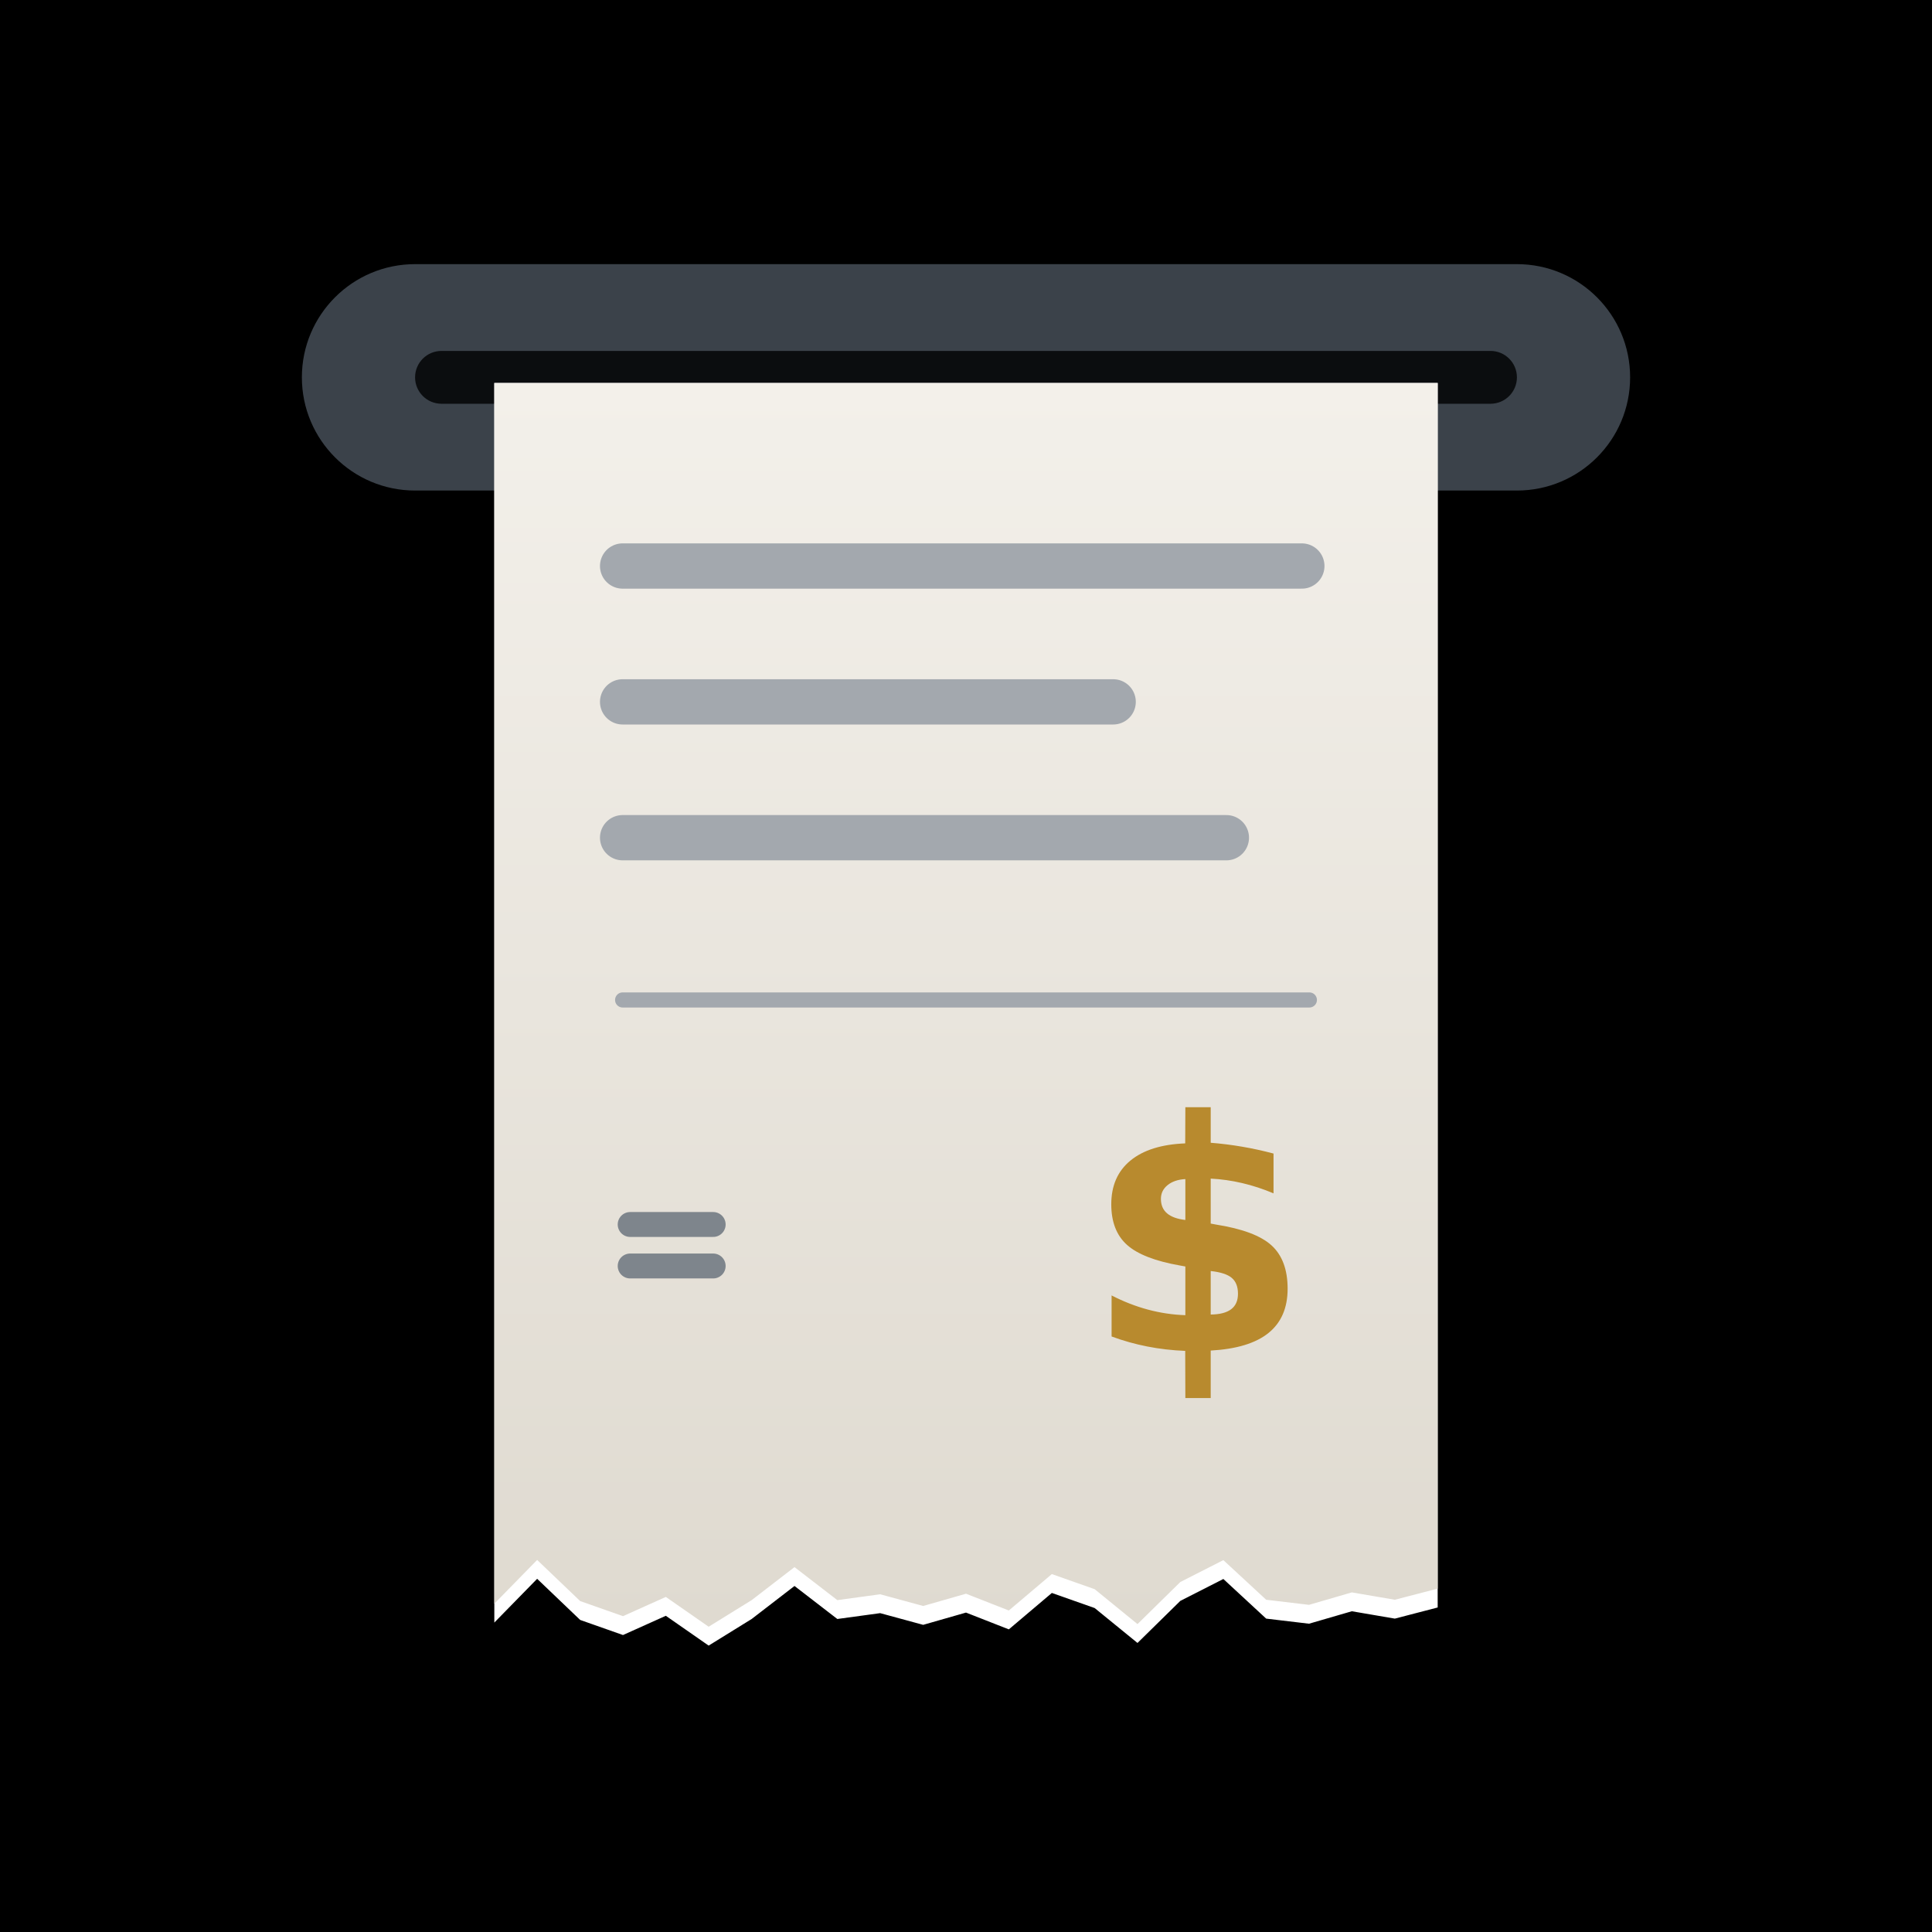
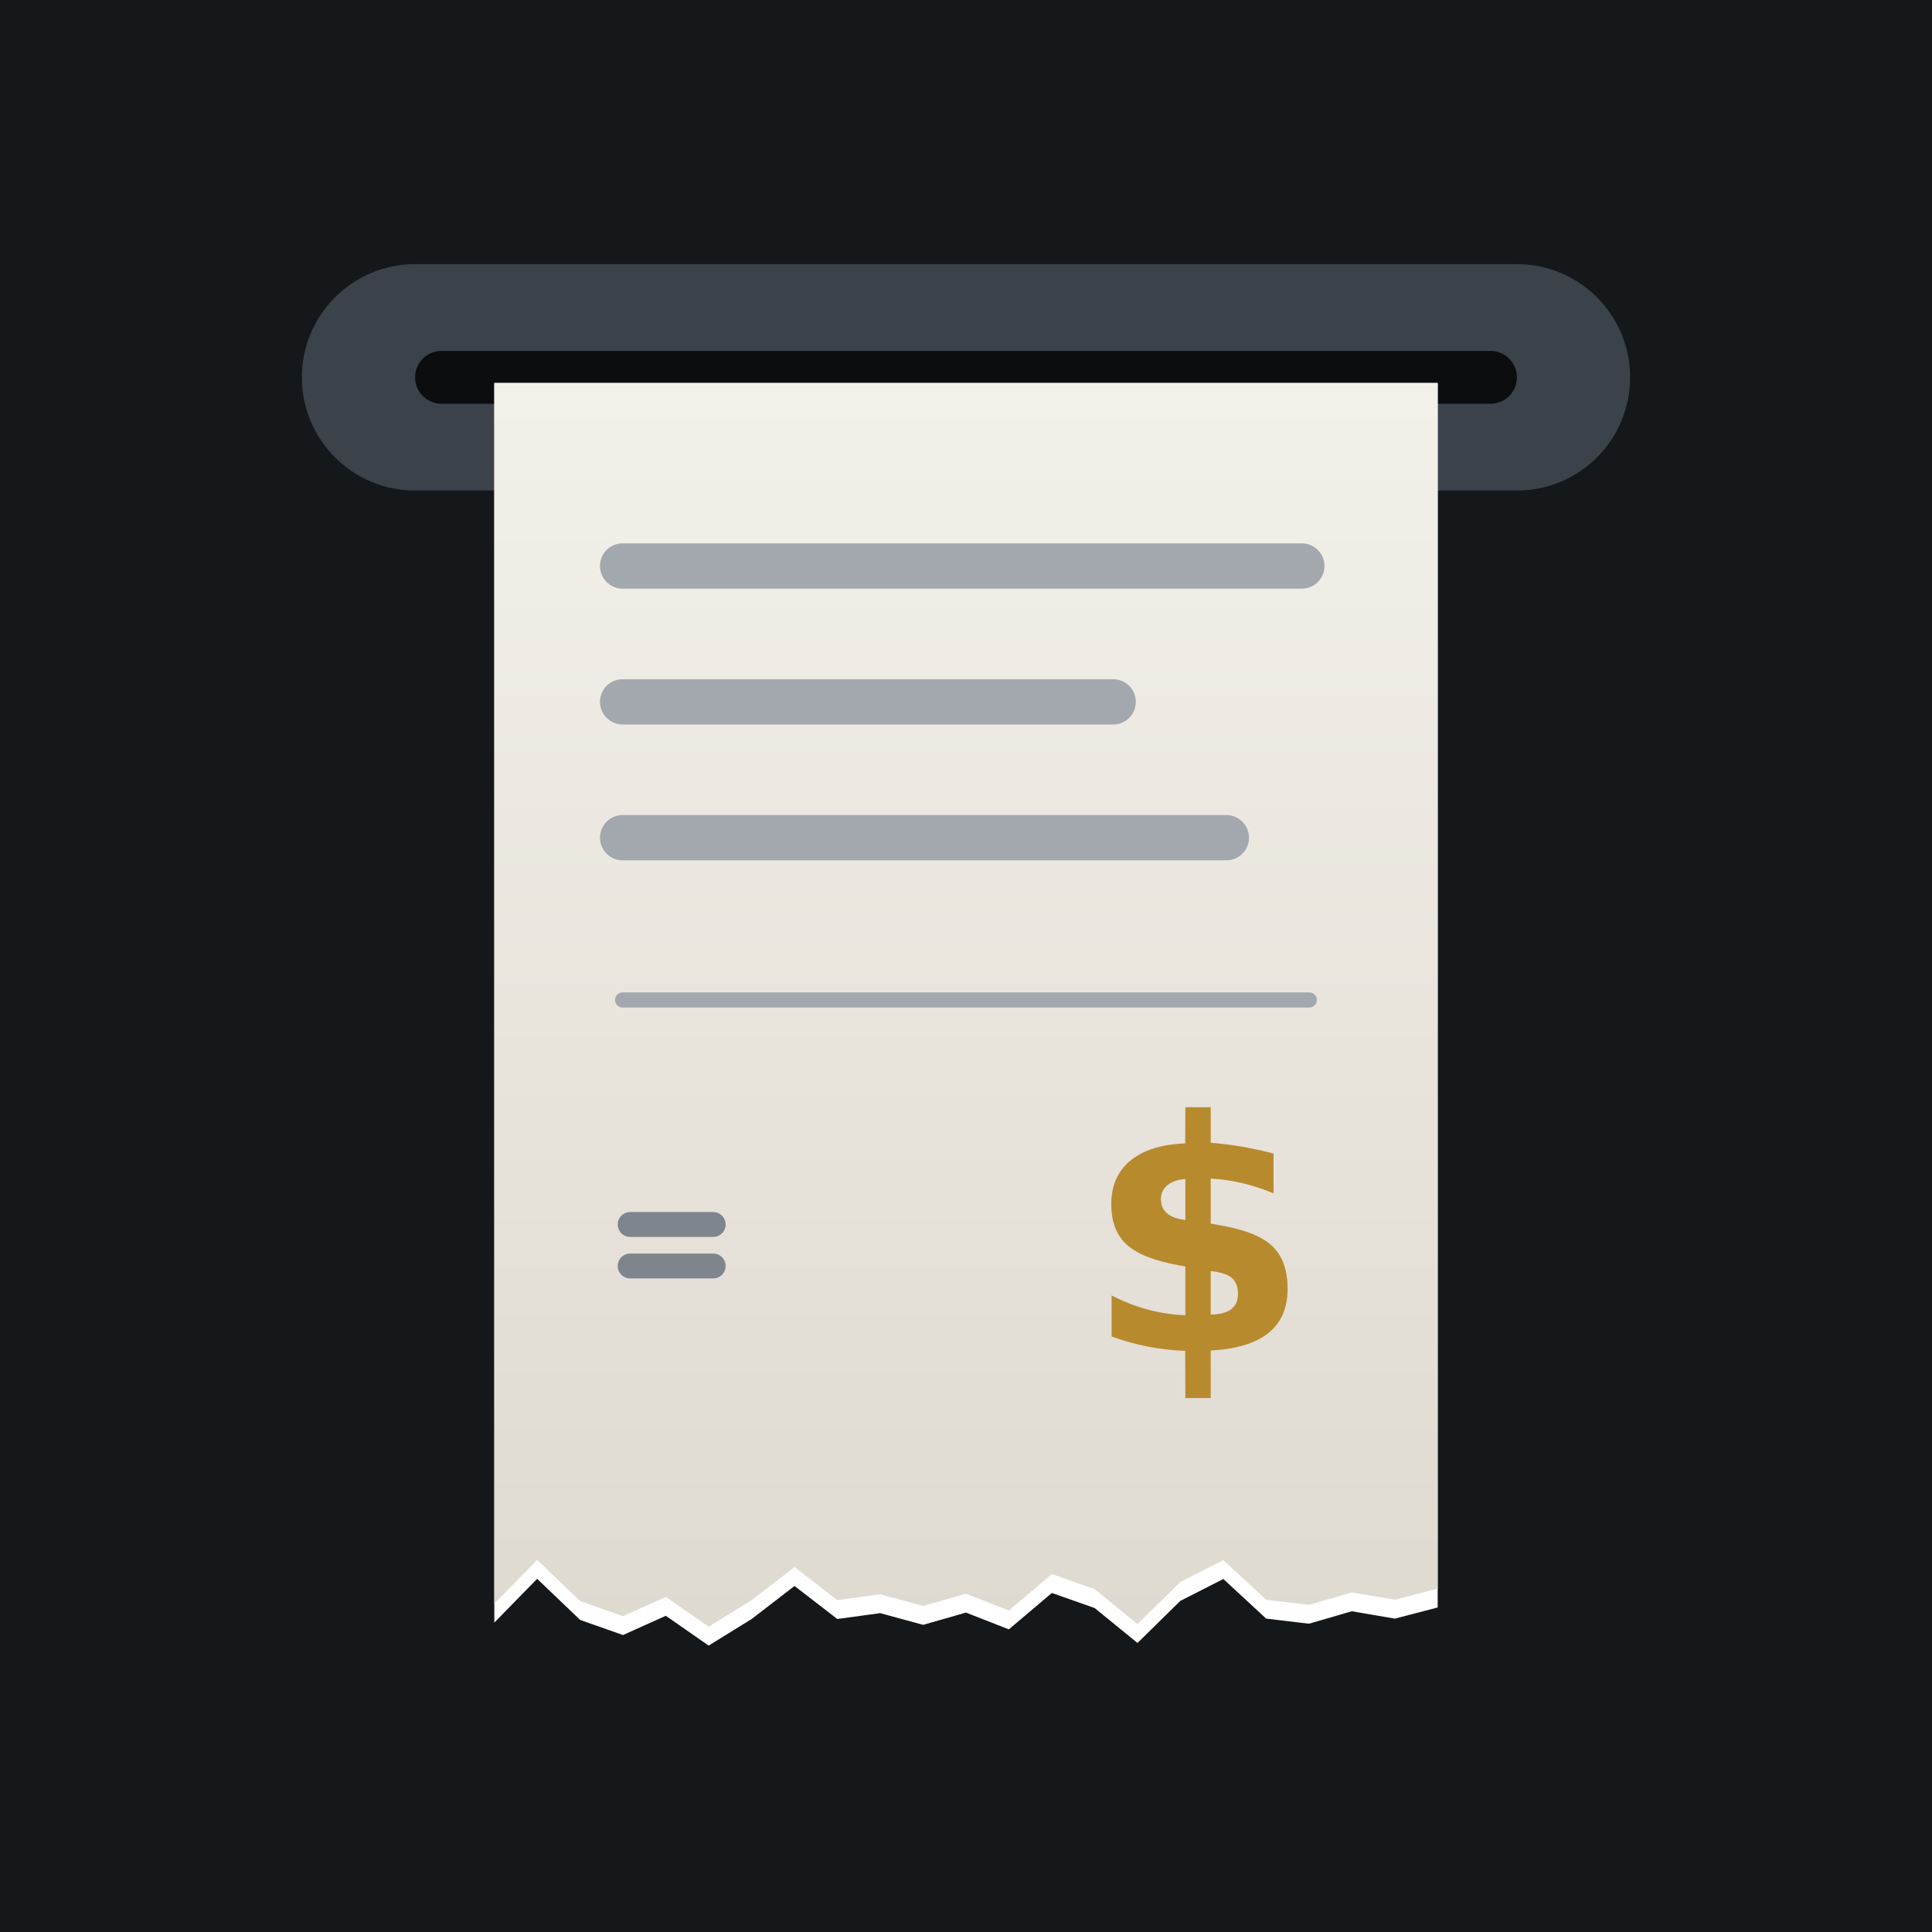
<svg xmlns="http://www.w3.org/2000/svg" viewBox="0 0 1024 1024" width="1024" height="1024">
  <defs>
    <linearGradient id="bg" x1="0" y1="0" x2="0" y2="1">
      <stop offset="0" stop-color="#23282D" />
      <stop offset="1" stop-color="#121518" />
    </linearGradient>
    <linearGradient id="bd" x1="0" y1="0" x2="0" y2="1">
      <stop offset="0" stop-color="#24352E" />
      <stop offset="1" stop-color="#16211C" />
    </linearGradient>
    <linearGradient id="g" x1="0" y1="0" x2="0" y2="1">
      <stop offset="0" stop-color="#F3CF72" />
      <stop offset="1" stop-color="#DDA944" />
    </linearGradient>
    <linearGradient id="iv" x1="0" y1="0" x2="0" y2="1">
      <stop offset="0" stop-color="#F3F0EA" />
      <stop offset="1" stop-color="#DFDAD0" />
    </linearGradient>
    <filter id="sh" x="-20%" y="-20%" width="140%" height="140%">
      <feDropShadow dx="0" dy="14" stdDeviation="14" flood-color="#000" flood-opacity=".45" />
    </filter>
  </defs>
-   <rect width="1024" height="1024" fill="#000000" />
+   <rect width="1024" height="1024" fill="#15181A" />
  <rect x="160" y="140" width="704" height="120" rx="60" fill="#3B424A" />
  <rect x="220" y="186" width="584" height="28" rx="14" fill="#0B0D0F" />
  <path d="M262 203 H762 V856 L762.0 852.0 L739.3 857.9 L716.5 854.0 L693.8 860.6 L671.1 857.9 L648.4 836.9 L625.6 848.5 L602.9 870.8 L580.2 852.3 L557.5 844.3 L534.7 863.6 L512.0 854.7 L489.3 861.2 L466.5 855.0 L443.8 858.1 L421.1 840.6 L398.4 858.1 L375.6 872.2 L352.9 856.4 L330.2 866.6 L307.5 858.6 L284.7 836.8 L262.0 860.0 Z" fill="#FFFFFF" />
  <path d="M262 203 H762 V846 L762.0 842.0 L739.3 847.9 L716.5 844.0 L693.8 850.6 L671.1 847.9 L648.4 826.9 L625.6 838.5 L602.9 860.8 L580.2 842.3 L557.5 834.3 L534.7 853.6 L512.0 844.7 L489.3 851.2 L466.5 845.0 L443.8 848.1 L421.1 830.6 L398.4 848.1 L375.6 862.2 L352.9 846.4 L330.2 856.6 L307.5 848.6 L284.7 826.8 L262.0 850.0 Z" fill="url(#iv)" />
  <line x1="330" y1="300" x2="690" y2="300" stroke="#A3A8AE" stroke-width="24" stroke-linecap="round" />
  <line x1="330" y1="372" x2="590" y2="372" stroke="#A3A8AE" stroke-width="24" stroke-linecap="round" />
  <line x1="330" y1="444" x2="650" y2="444" stroke="#A3A8AE" stroke-width="24" stroke-linecap="round" />
  <line x1="330" y1="530" x2="694" y2="530" stroke="#A3A8AE" stroke-width="8" stroke-linecap="round" />
  <line x1="334" y1="649.0" x2="378" y2="649.0" stroke="#7E858C" stroke-width="13.2" stroke-linecap="round" />
  <line x1="334" y1="671.0" x2="378" y2="671.0" stroke="#7E858C" stroke-width="13.2" stroke-linecap="round" />
  <text x="694" y="716" font-family="DejaVu Sans" font-weight="700" font-size="170" text-anchor="end" fill="#B88A2E">$</text>
</svg>
